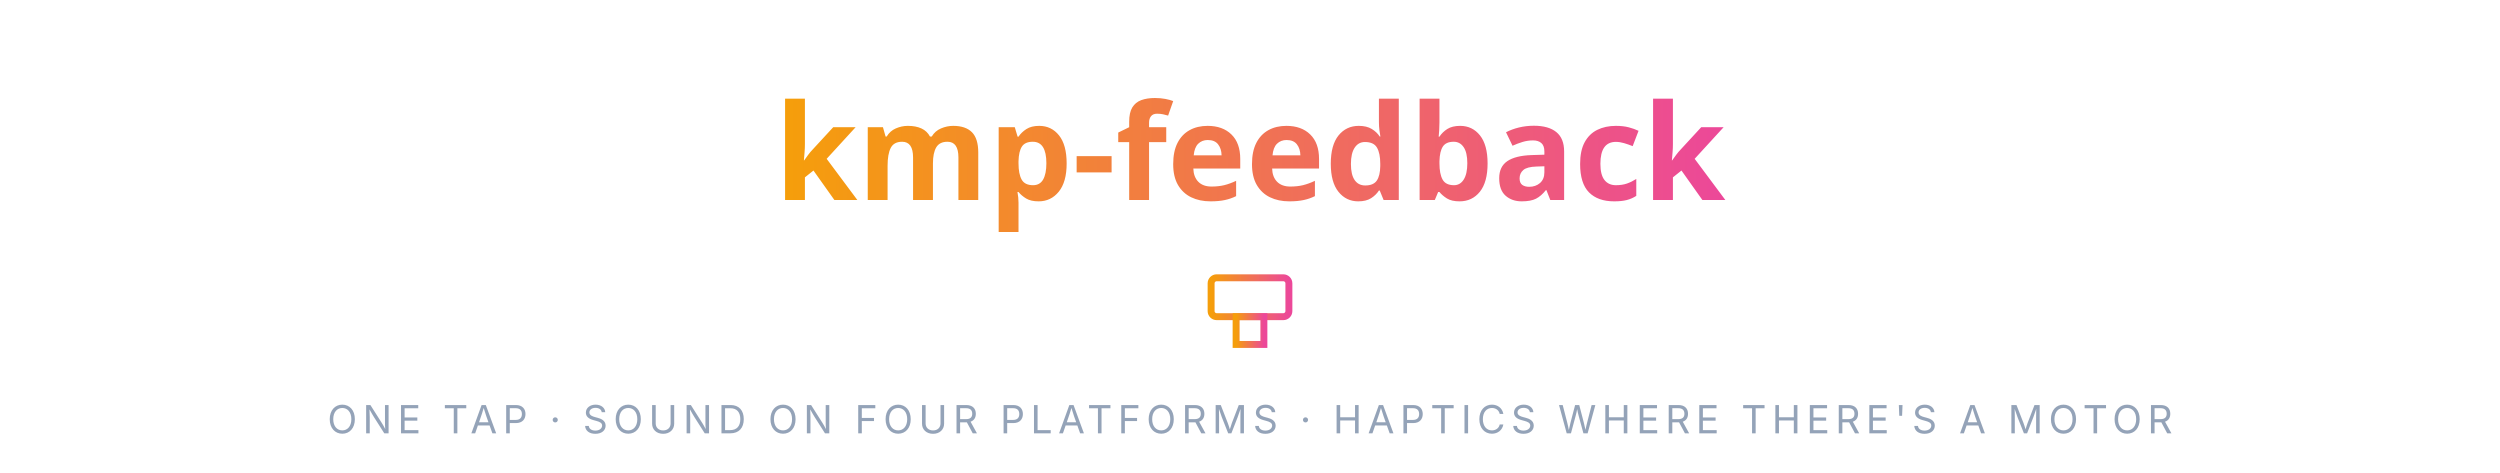
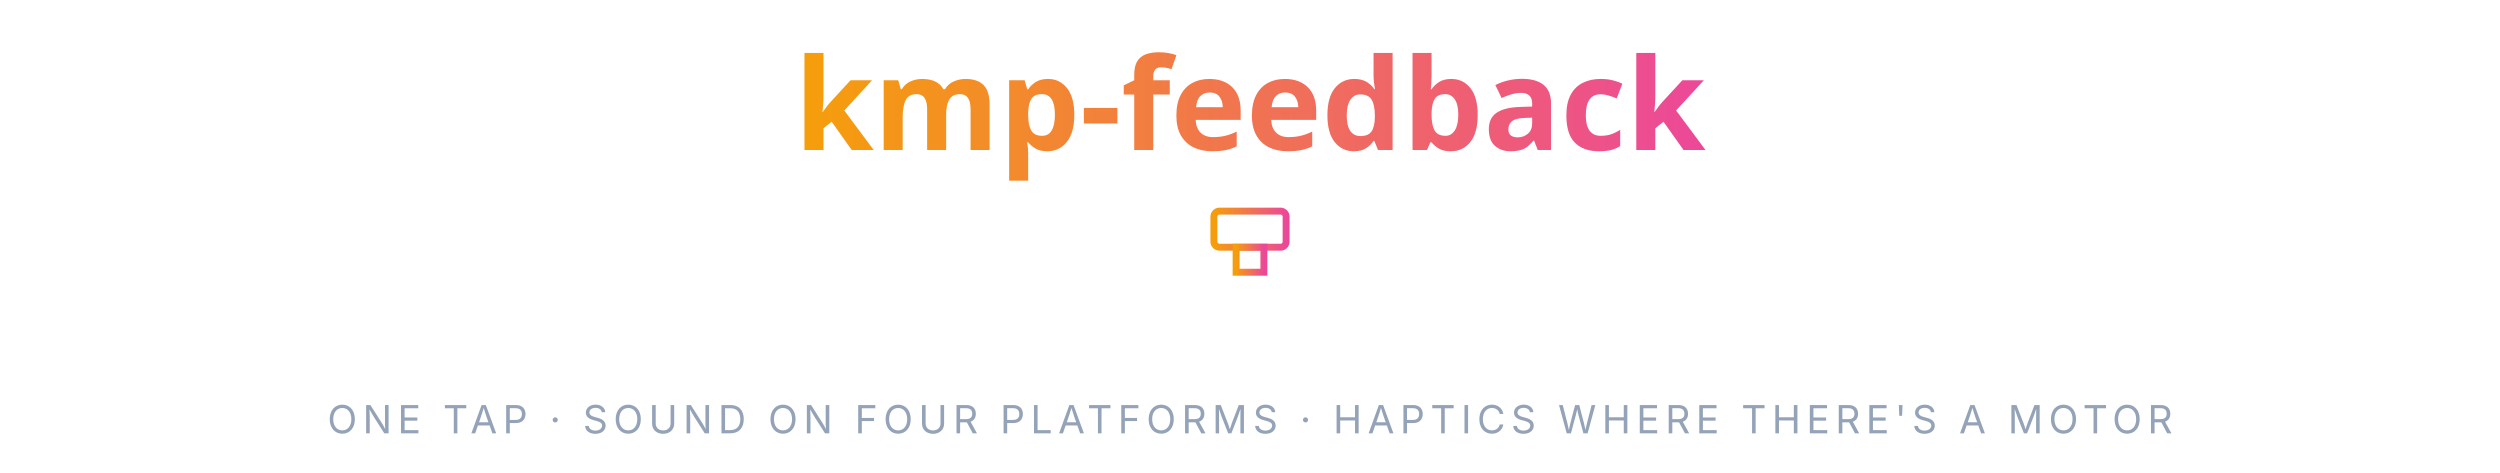
<svg xmlns="http://www.w3.org/2000/svg" width="900" height="170" viewBox="0 0 900 170" role="img" aria-label="kmp-feedback — multiplatform sound and haptic feedback primitives">
  <defs>
    <linearGradient id="kf-grad" x1="0%" y1="0%" x2="100%" y2="0%">
      <stop offset="0%" stop-color="#F59E0B" />
      <stop offset="100%" stop-color="#EC4899" />
    </linearGradient>
  </defs>
-   <text x="450" y="72" text-anchor="middle" font-family="'Segoe UI', system-ui, -apple-system, sans-serif" font-size="48" font-weight="800" fill="url(#kf-grad)">kmp-feedback</text>
-   <g transform="translate(450,122)">
+   <text x="450" y="54" text-anchor="middle" font-family="'Segoe UI', system-ui, -apple-system, sans-serif" font-size="46" font-weight="800" fill="url(#kf-grad)">kmp-feedback</text>
+   <g transform="translate(450,96)">
    <g>
-       <animateTransform attributeName="transform" type="translate" values="0,-10;0,-10;0,2;0,-10" keyTimes="0;0.55;0.62;1" dur="2.2s" repeatCount="indefinite" />
-       <rect x="-14" y="-22" width="28" height="14" rx="2" fill="none" stroke="url(#kf-grad)" stroke-width="2.5" />
-       <rect x="-5" y="-8" width="10" height="10" fill="none" stroke="url(#kf-grad)" stroke-width="2.5" />
+       <animateTransform attributeName="transform" type="translate" values="0,-8;0,-8;0,2;0,-8" keyTimes="0;0.55;0.62;1" dur="2.2s" repeatCount="indefinite" />
+       <rect x="-13" y="-20" width="26" height="13" rx="2" fill="none" stroke="url(#kf-grad)" stroke-width="2.5" />
+       <rect x="-5" y="-7" width="10" height="9" fill="none" stroke="url(#kf-grad)" stroke-width="2.5" />
    </g>
  </g>
-   <circle cx="450" cy="128" r="6" fill="none" stroke="#F59E0B" stroke-width="2" opacity="0">
-     <animate attributeName="r" values="6;46" keyTimes="0;1" dur="1.1s" begin="1.3s" repeatCount="indefinite" />
+   <circle cx="450" cy="100" r="6" fill="none" stroke="#F59E0B" stroke-width="2" opacity="0">
+     <animate attributeName="r" values="6;28" keyTimes="0;1" dur="1.1s" begin="1.3s" repeatCount="indefinite" />
    <animate attributeName="opacity" values="0.9;0" keyTimes="0;1" dur="1.1s" begin="1.3s" repeatCount="indefinite" />
  </circle>
-   <circle cx="450" cy="128" r="6" fill="none" stroke="#EC4899" stroke-width="2" opacity="0">
-     <animate attributeName="r" values="6;46" keyTimes="0;1" dur="1.1s" begin="1.55s" repeatCount="indefinite" />
+   <circle cx="450" cy="100" r="6" fill="none" stroke="#EC4899" stroke-width="2" opacity="0">
+     <animate attributeName="r" values="6;28" keyTimes="0;1" dur="1.1s" begin="1.55s" repeatCount="indefinite" />
    <animate attributeName="opacity" values="0.7;0" keyTimes="0;1" dur="1.1s" begin="1.55s" repeatCount="indefinite" />
  </circle>
-   <path d="M 500,120 L 508,112 L 516,128 L 524,116 L 530,120" fill="none" stroke="url(#kf-grad)" stroke-width="2.5" stroke-linecap="round" stroke-linejoin="round" opacity="0">
+   <path d="M 505,98 L 513,90 L 521,106 L 529,94 L 535,98" fill="none" stroke="url(#kf-grad)" stroke-width="2.5" stroke-linecap="round" stroke-linejoin="round" opacity="0">
    <animate attributeName="opacity" values="0;0;1;1;0" keyTimes="0;0.55;0.62;0.78;0.85" dur="2.2s" repeatCount="indefinite" />
  </path>
-   <text x="450" y="156" text-anchor="middle" font-family="system-ui, -apple-system, sans-serif" font-size="14" letter-spacing="2" fill="#94a3b8">
-     ONE TAP · SOUND ON FOUR PLATFORMS · HAPTICS WHERE THERE'S A MOTOR
-   </text>
+   <text x="450" y="156" text-anchor="middle" font-family="system-ui, -apple-system, sans-serif" font-size="14" letter-spacing="2" fill="#94a3b8">ONE TAP · SOUND ON FOUR PLATFORMS · HAPTICS WHERE THERE'S A MOTOR</text>
</svg>
